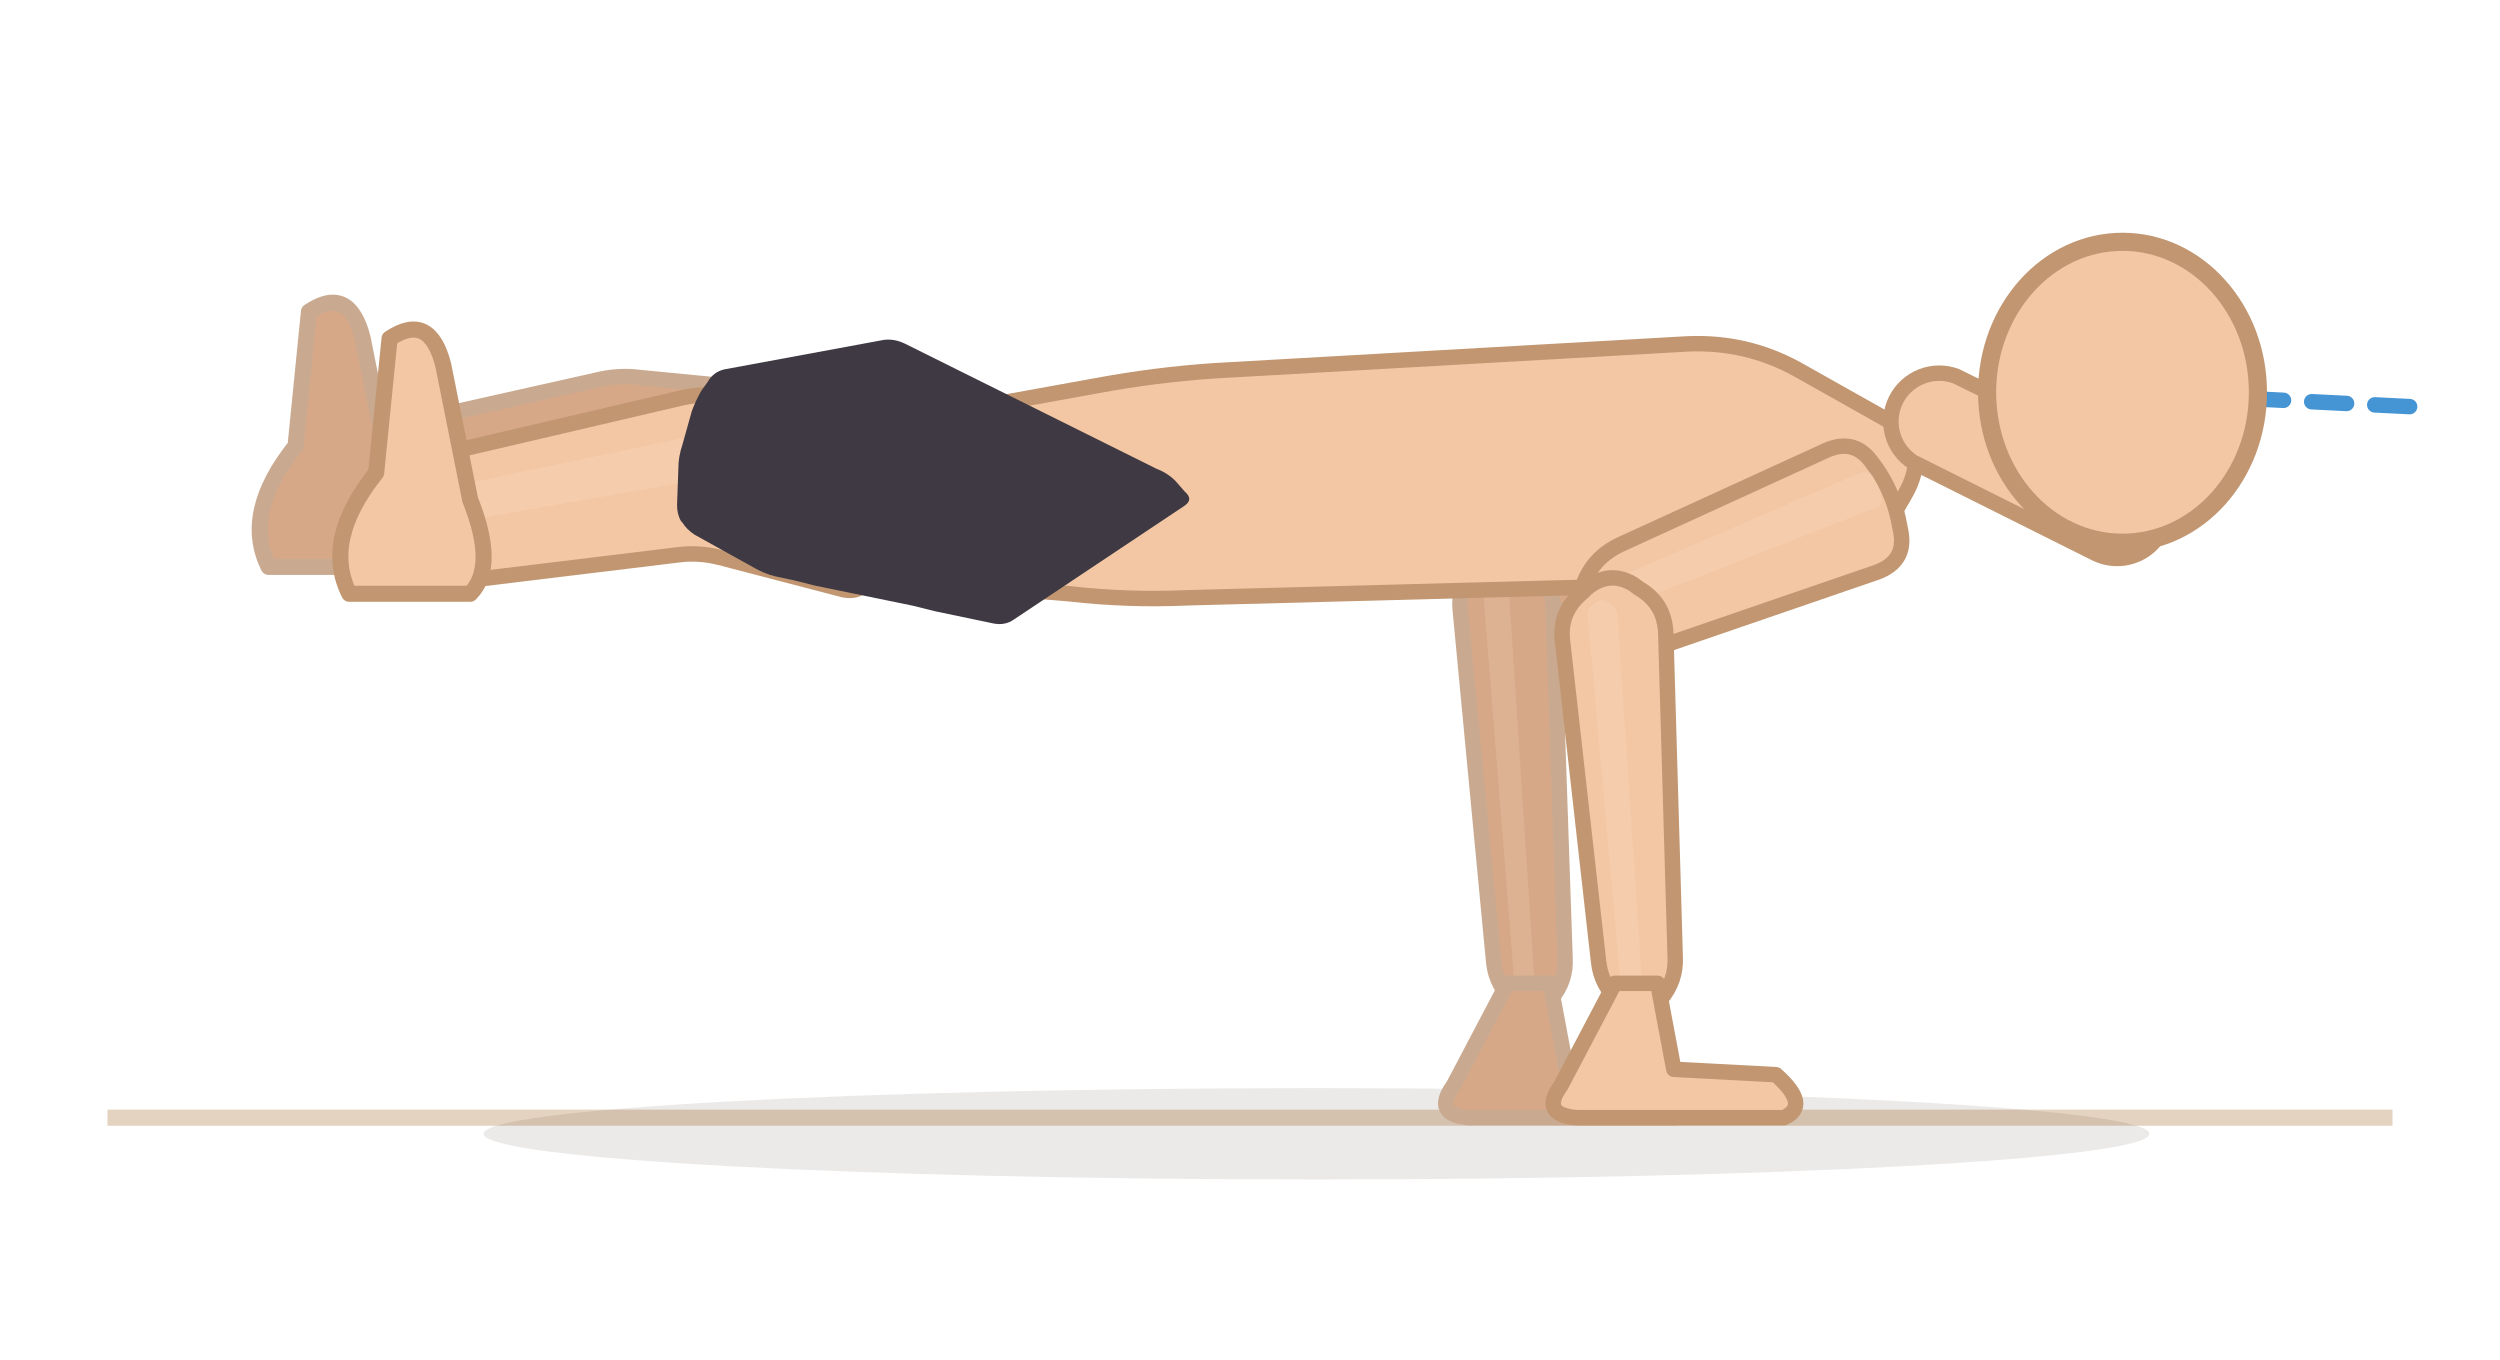
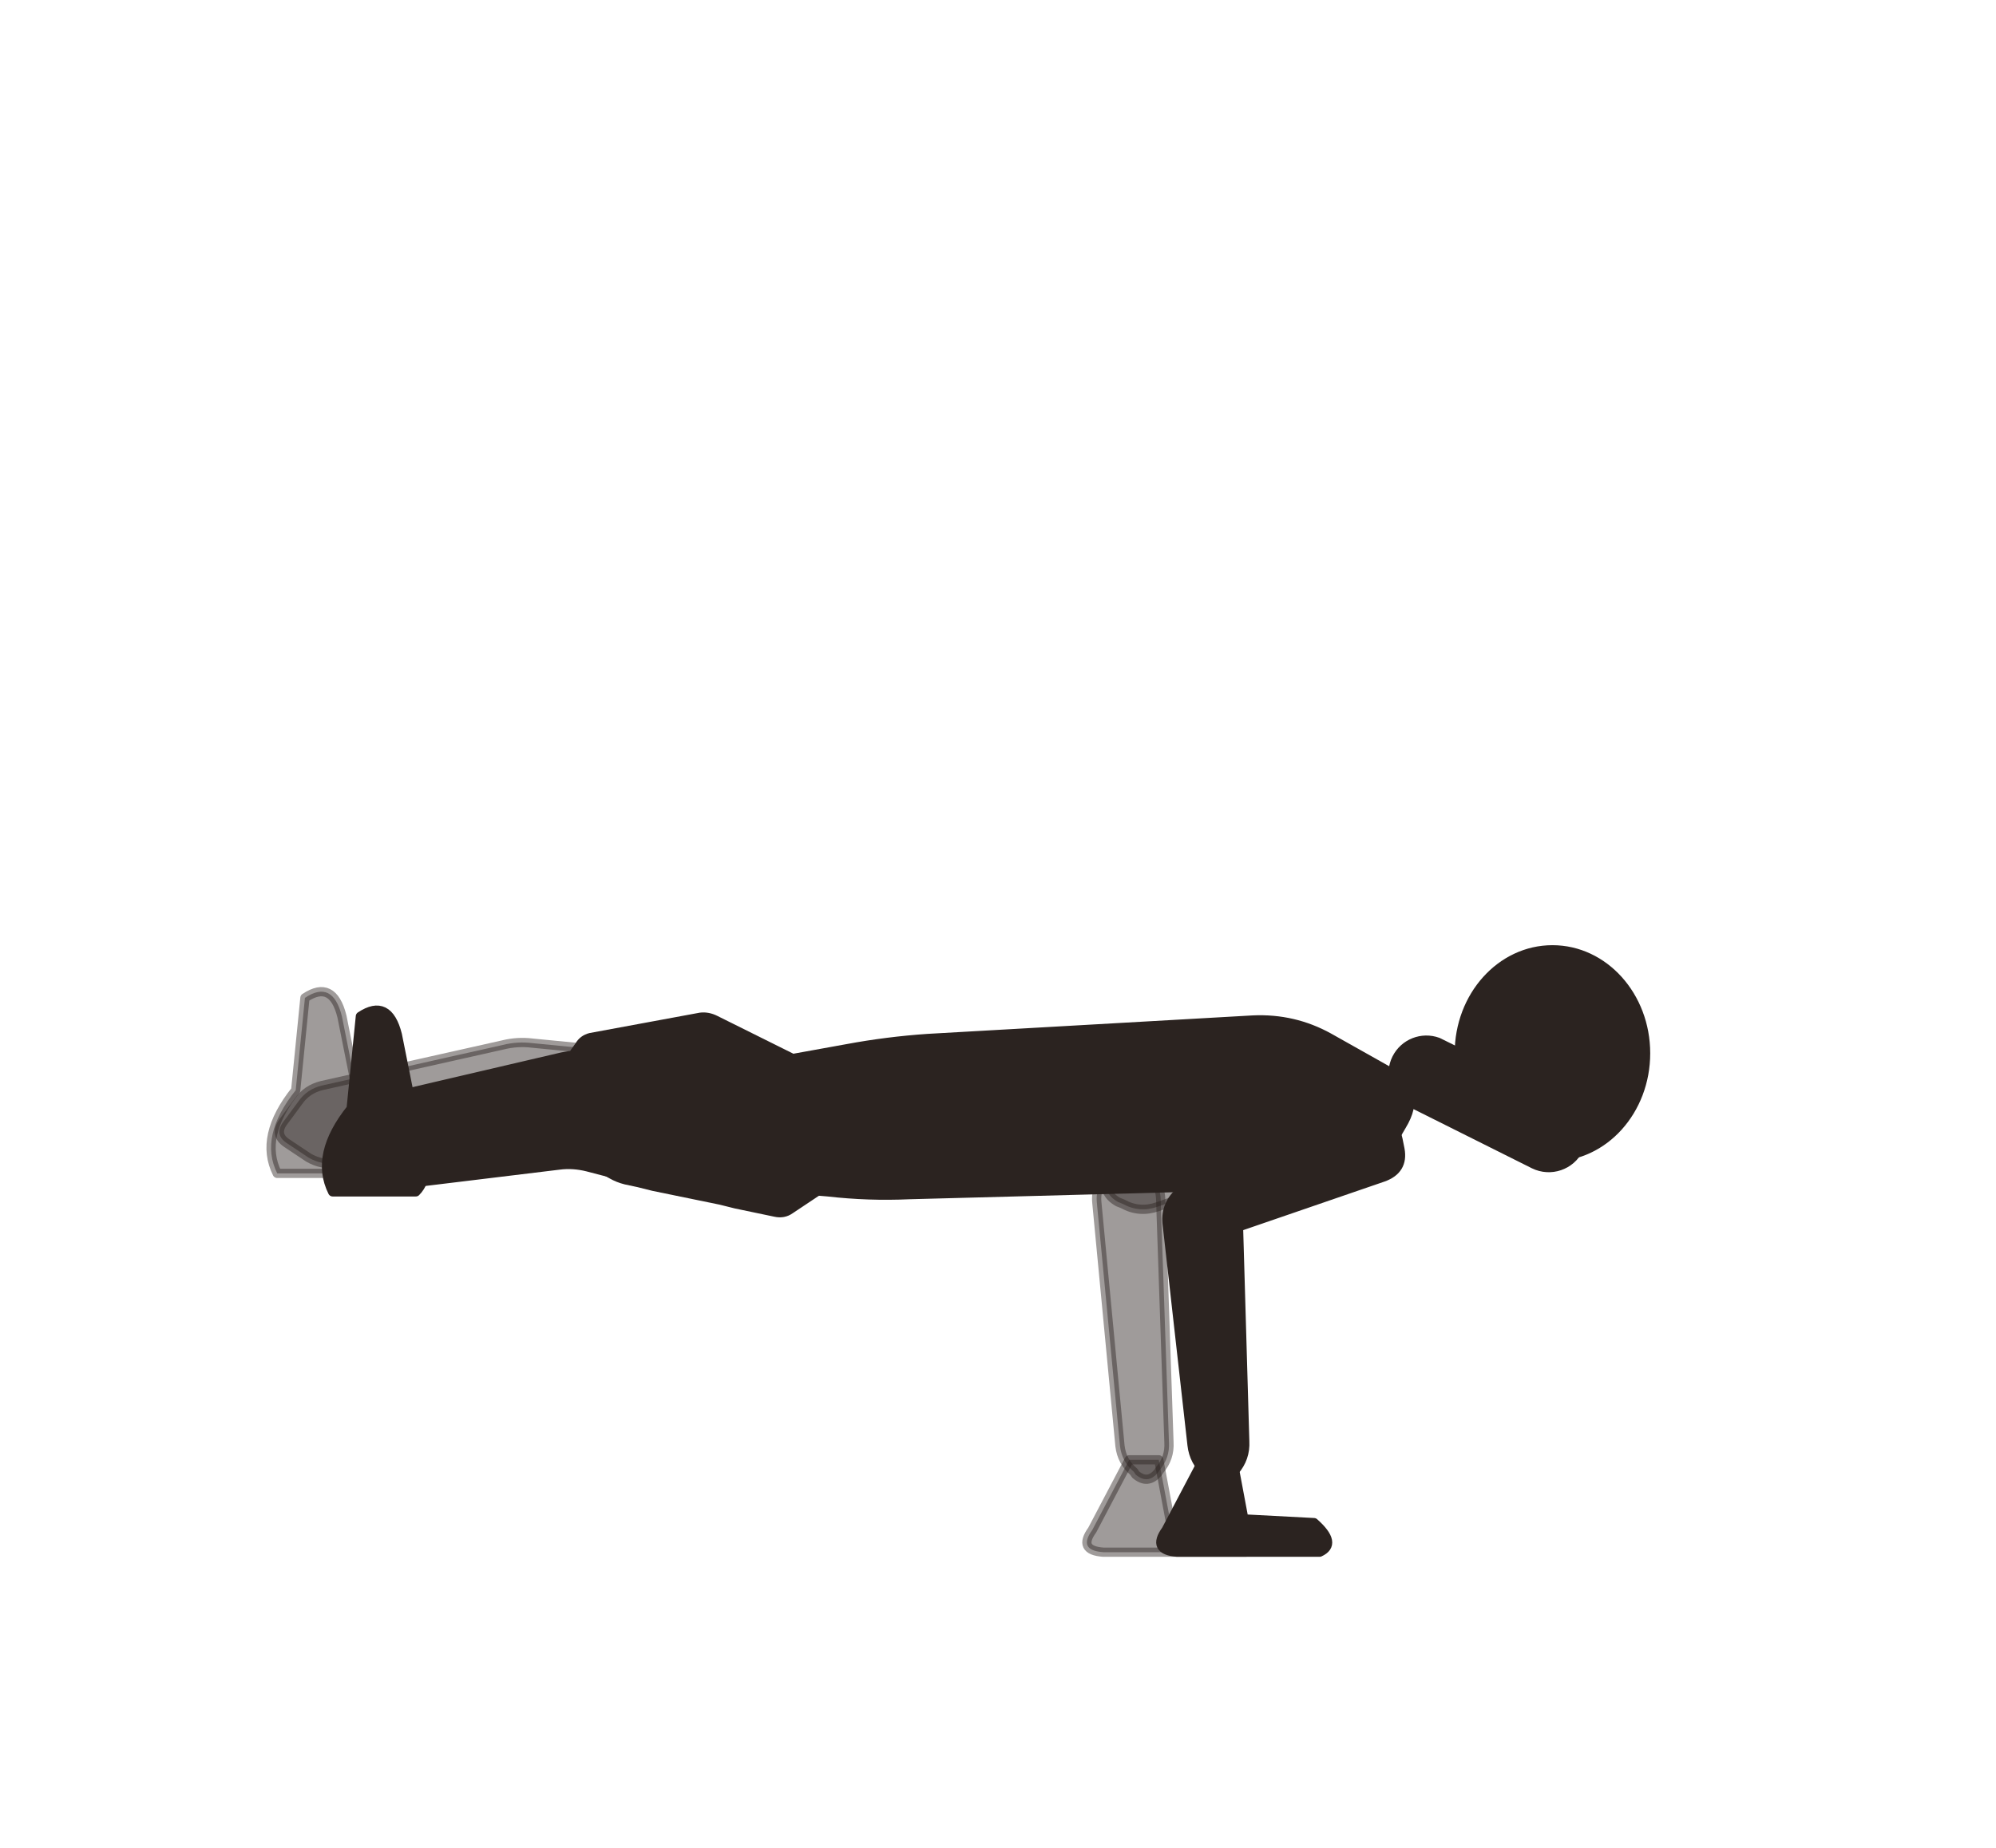
- <svg xmlns="http://www.w3.org/2000/svg" viewBox="2 84.8 186.1 101.2">
-   <line x1="10" y1="168" x2="180.1" y2="168" stroke="#e4d3c0" stroke-width="1.2" />
-   <ellipse cx="100" cy="169.2" rx="62" ry="3.4" fill="rgba(62,42,28,0.1)" />
-   <path d="M 61.9,114.1 L 49.6,112.9 Q 48,112.7 46.4,113.1 L 26.8,117.5 Q 25.2,117.9 24.3,119.2 L 22.6,121.5 Q 21.7,122.8 23,123.7 L 25.4,125.3 Q 26.8,126.1 28.3,125.9 L 46.5,123.5 Q 48,123.3 49.6,123.7 L 59.9,126.2 Q 61.5,126.5 61.8,125 L 63.3,115.9 Q 63.5,114.3 61.9,114.1 Z" fill="#d7a888" stroke="#c9aa90" stroke-width="1.15" stroke-linejoin="round" />
-   <path d="M 68.3,118.4 L 49.6,115.7 Q 48,115.5 46.4,115.8 L 26.4,119.9 Q 25.6,120 25.2,120.6 L 25.1,120.8 Q 24.6,121.4 25.3,121.8 L 25.4,121.9 Q 26.1,122.3 26.8,122.2 L 46.4,118.7 Q 48,118.4 49.6,118.7 L 67.7,121.8 Q 69.3,122.1 69.5,120.5 L 69.6,120.2 Q 69.8,118.6 68.3,118.4 Z" fill="#f3d4bc" opacity="0.22" />
-   <path d="M 22,127 L 31,127 Q 33,125 31,120 L 29,110 Q 28,106 25,108 L 24,118 Q 20,123 22,127 Z" fill="#d7a888" stroke="#c9aa90" stroke-width="1.2" stroke-linejoin="round" />
-   <path d="M 67,115.3 L 55.5,114.2 Q 54,114.1 52.4,114.5 L 32.7,119.1 Q 31.2,119.5 30.2,120.8 L 28.2,123.6 Q 27.2,124.9 28.6,125.7 L 31.5,127.6 Q 32.8,128.5 34.4,128.3 L 52.5,126.1 Q 54,125.9 55.6,126.3 L 64.8,128.7 Q 66.3,129 66.6,127.5 L 68.3,117 Q 68.6,115.4 67,115.3 Z" fill="#f3c7a4" stroke="#c19670" stroke-width="1.15" stroke-linejoin="round" />
-   <path d="M 74,120 L 55.5,117.4 Q 54,117.2 52.4,117.5 L 32.4,121.7 Q 31.6,121.8 31.1,122.5 L 31,122.7 Q 30.5,123.4 31.2,123.8 L 31.4,123.9 Q 32.1,124.4 32.9,124.2 L 52.4,120.8 Q 54,120.5 55.6,120.7 L 73.4,123.8 Q 75,124.1 75.2,122.5 L 75.3,121.8 Q 75.6,120.3 74,120 Z" fill="#fbe3cf" opacity="0.22" />
-   <path d="M 28,129 L 37,129 Q 39,127 37,122 L 35,112 Q 34,108 31,110 L 30,120 Q 26,125 28,129 Z" fill="#f3c7a4" stroke="#c19670" stroke-width="1.2" stroke-linejoin="round" />
-   <path d="M 130.5,116.7 L 114.6,123.8 Q 112.7,124.7 112,126.7 L 111.8,127.1 Q 111.2,129.1 113,130.1 L 113.5,130.3 Q 115.3,131.3 117.3,130.6 L 133.7,124.8 Q 135.6,124.1 135.3,122.1 L 135.2,121.6 Q 134.9,119.6 133.8,118 L 133.5,117.6 Q 132.4,115.9 130.5,116.7 Z" fill="#d7a888" stroke="#c9aa90" stroke-width="1.15" stroke-linejoin="round" />
-   <path d="M 132.7,118.3 L 113.9,126.2 Q 113.4,126.4 113.2,127 L 113.1,127.1 Q 112.9,127.7 113.5,127.9 L 113.6,128 Q 114.1,128.3 114.7,128 L 133.6,120.5 Q 134.1,120.3 134,119.8 L 134,119.6 Q 133.9,119.1 133.6,118.6 L 133.5,118.5 Q 133.2,118 132.7,118.3 Z" fill="#f3d4bc" opacity="0.22" />
-   <path d="M 110.7,130.2 L 113.2,156.5 Q 113.4,158.2 114.7,159.3 L 114.9,159.6 Q 116.2,160.7 117.3,159.4 L 117.5,159.1 Q 118.6,157.8 118.5,156.1 L 117.6,129.7 Q 117.5,127.8 115.8,126.7 L 115.5,126.5 Q 113.8,125.5 112.3,126.7 L 112,127 Q 110.5,128.2 110.7,130.2 Z" fill="#d7a888" stroke="#c9aa90" stroke-width="1.15" stroke-linejoin="round" />
-   <path d="M 112.4,128.7 L 114.7,157.6 Q 114.8,158.1 115.1,158.4 L 115.2,158.5 Q 115.5,158.8 115.8,158.4 L 115.9,158.3 Q 116.2,158 116.2,157.5 L 114.3,128.5 Q 114.3,128 113.8,127.7 L 113.7,127.6 Q 113.3,127.3 112.8,127.7 L 112.7,127.8 Q 112.3,128.1 112.4,128.7 Z" fill="#f3d4bc" opacity="0.22" />
-   <path d="M 114.2,158 L 110.2,165.6 Q 108.6,167.8 111.4,168 L 117.6,168 L 126.8,168 Q 128.8,167.1 126.2,164.8 L 118.6,164.4 L 117.4,158 Z" fill="#d7a888" stroke="#c9aa90" stroke-width="1.15" stroke-linejoin="round" />
-   <path d="M 74.3,115.2 L 83.7,113.5 Q 88,112.7 92.4,112.4 L 127.6,110.4 Q 132,110.2 135.8,112.3 L 142.2,115.9 Q 146,118 143.7,121.8 L 142.3,124.2 Q 140,127.9 135.6,128.1 L 90.4,129.3 Q 86,129.5 81.6,129 L 74.4,128.4 Q 70,128 70,123.6 L 70,120.4 Q 70,116 74.3,115.2 Z" fill="#f3c7a4" stroke="#c19670" stroke-width="1.15" stroke-linejoin="round" />
-   <g data-shorts="inline">
-     <path d="M 52.4,122.4 L 52.5,119.6 Q 52.5,118.8 52.8,117.9 L 53.5,115.4 Q 53.8,114.6 54.2,113.9 L 54.7,113.2 Q 55.1,112.5 55.9,112.3 L 67.8,110.1 Q 68.6,110 69.4,110.4 L 88.1,119.7 Q 88.9,120 89.5,120.6 L 90.2,121.4 Q 90.9,122 90.1,122.5 L 77.5,130.9 Q 76.8,131.4 75.9,131.2 L 71.6,130.3 Q 70.8,130.1 70,129.9 L 62.7,128.4 Q 61.9,128.2 61.1,128 L 59.7,127.7 Q 58.9,127.5 58.2,127.1 L 53.7,124.6 Q 53.1,124.2 52.8,123.7 L 52.7,123.6 Q 52.4,123.1 52.4,122.4 Z" fill="#3e3942" fill-rule="nonzero" />
-   </g>
-   <path d="M 138,118.3 L 122.7,125.3 Q 120.5,126.3 119.8,128.5 L 119.6,129 Q 118.8,131.3 120.9,132.4 L 121.4,132.6 Q 123.5,133.7 125.7,132.9 L 141.7,127.4 Q 143.9,126.6 143.5,124.4 L 143.4,123.9 Q 143,121.6 141.7,119.7 L 141.4,119.3 Q 140.1,117.4 138,118.3 Z" fill="#f3c7a4" stroke="#c19670" stroke-width="1.15" stroke-linejoin="round" />
-   <path d="M 140.5,120 L 121.9,128 Q 121.3,128.2 121.1,128.9 L 121,129 Q 120.8,129.6 121.4,129.9 L 121.5,130 Q 122.1,130.3 122.7,130 L 141.6,122.6 Q 142.2,122.4 142,121.7 L 142,121.6 Q 141.9,121 141.5,120.4 L 141.5,120.3 Q 141.1,119.8 140.5,120 Z" fill="#fbe3cf" opacity="0.22" />
-   <path d="M 118.3,132.4 L 121,156.4 Q 121.2,158.2 122.6,159.4 L 122.9,159.7 Q 124.2,160.9 125.4,159.5 L 125.6,159.2 Q 126.8,157.8 126.7,156 L 126,131.9 Q 125.9,129.7 124,128.6 L 123.6,128.3 Q 121.8,127.2 120.1,128.6 L 119.8,128.9 Q 118.1,130.3 118.3,132.4 Z" fill="#f3c7a4" stroke="#c19670" stroke-width="1.15" stroke-linejoin="round" />
-   <path d="M 120.2,130.7 L 122.6,157.6 Q 122.7,158.1 123,158.4 L 123.1,158.5 Q 123.5,158.9 123.8,158.5 L 123.9,158.4 Q 124.2,158 124.2,157.5 L 122.4,130.6 Q 122.3,130 121.8,129.7 L 121.7,129.6 Q 121.2,129.3 120.7,129.7 L 120.6,129.8 Q 120.1,130.1 120.2,130.7 Z" fill="#fbe3cf" opacity="0.22" />
-   <path d="M 122.2,158 L 118.2,165.6 Q 116.6,167.8 119.4,168 L 125.6,168 L 134.8,168 Q 136.8,167.1 134.2,164.8 L 126.6,164.4 L 125.4,158 Z" fill="#f3c7a4" stroke="#c19670" stroke-width="1.15" stroke-linejoin="round" />
-   <line x1="160" y1="114" x2="182" y2="115.1" stroke="#2481cc" stroke-width="1.15" stroke-dasharray="2.6 2.1" stroke-linecap="round" opacity="0.85" />
-   <path d="M 144.4,119.2 L 158,126 A 3.6 3.6 0 0 0 161.2,119.5 L 147.6,112.8 A 3.6 3.6 0 0 0 144.4,119.2 Z" fill="#f3c7a4" stroke="#c19670" stroke-width="1.15" />
-   <ellipse cx="160" cy="114" rx="10.08" ry="11.2" fill="#f3c7a4" stroke="#c19670" stroke-width="1.35" />
+ <svg xmlns="http://www.w3.org/2000/svg" viewBox="-8 0 216 200">
+   <path d="M 61.9,114.1 L 49.6,112.9 Q 48,112.7 46.4,113.1 L 26.8,117.5 Q 25.2,117.9 24.3,119.2 L 22.6,121.5 Q 21.7,122.8 23,123.7 L 25.4,125.3 Q 26.8,126.1 28.3,125.9 L 46.5,123.5 Q 48,123.3 49.6,123.7 L 59.9,126.2 Q 61.5,126.5 61.8,125 L 63.3,115.9 Q 63.5,114.3 61.9,114.1 Z" fill="#2b2320" stroke="#2b2320" stroke-width="1" stroke-linejoin="round" fill-opacity="0.45" stroke-opacity="0.45" />
+   <path d="M 22,127 L 31,127 Q 33,125 31,120 L 29,110 Q 28,106 25,108 L 24,118 Q 20,123 22,127 Z" fill="#2b2320" stroke="#2b2320" stroke-width="1" stroke-linejoin="round" fill-opacity="0.45" stroke-opacity="0.45" />
+   <path d="M 67,115.3 L 55.5,114.2 Q 54,114.1 52.4,114.5 L 32.7,119.1 Q 31.2,119.5 30.2,120.8 L 28.2,123.6 Q 27.2,124.9 28.6,125.7 L 31.5,127.6 Q 32.8,128.5 34.4,128.3 L 52.5,126.1 Q 54,125.9 55.6,126.3 L 64.8,128.7 Q 66.3,129 66.6,127.5 L 68.3,117 Q 68.6,115.4 67,115.3 Z" fill="#2b2320" stroke="#2b2320" stroke-width="1" stroke-linejoin="round" />
+   <path d="M 28,129 L 37,129 Q 39,127 37,122 L 35,112 Q 34,108 31,110 L 30,120 Q 26,125 28,129 Z" fill="#2b2320" stroke="#2b2320" stroke-width="1" stroke-linejoin="round" />
+   <path d="M 130.5,116.7 L 114.6,123.8 Q 112.7,124.7 112,126.7 L 111.8,127.1 Q 111.2,129.1 113,130.1 L 113.5,130.3 Q 115.3,131.3 117.3,130.6 L 133.7,124.8 Q 135.6,124.1 135.3,122.1 L 135.2,121.6 Q 134.9,119.6 133.8,118 L 133.5,117.6 Q 132.4,115.9 130.5,116.7 Z" fill="#2b2320" stroke="#2b2320" stroke-width="1" stroke-linejoin="round" fill-opacity="0.45" stroke-opacity="0.45" />
+   <path d="M 110.7,130.2 L 113.2,156.5 Q 113.4,158.2 114.7,159.3 L 114.9,159.6 Q 116.2,160.7 117.3,159.4 L 117.5,159.1 Q 118.6,157.8 118.5,156.1 L 117.6,129.7 Q 117.5,127.8 115.8,126.7 L 115.5,126.5 Q 113.8,125.5 112.3,126.7 L 112,127 Q 110.5,128.2 110.7,130.2 Z" fill="#2b2320" stroke="#2b2320" stroke-width="1" stroke-linejoin="round" fill-opacity="0.45" stroke-opacity="0.45" />
+   <path d="M 114.2,158 L 110.2,165.6 Q 108.6,167.8 111.4,168 L 117.6,168 L 126.8,168 Q 128.8,167.1 126.2,164.8 L 118.6,164.4 L 117.4,158 Z" fill="#2b2320" stroke="#2b2320" stroke-width="1" stroke-linejoin="round" fill-opacity="0.45" stroke-opacity="0.45" />
+   <path d="M 74.3,115.2 L 83.7,113.5 Q 88,112.7 92.4,112.4 L 127.6,110.4 Q 132,110.2 135.8,112.3 L 142.2,115.9 Q 146,118 143.7,121.8 L 142.3,124.2 Q 140,127.9 135.6,128.1 L 90.4,129.3 Q 86,129.5 81.6,129 L 74.4,128.4 Q 70,128 70,123.6 L 70,120.4 Q 70,116 74.3,115.2 Z" fill="#2b2320" stroke="#2b2320" stroke-width="1" stroke-linejoin="round" />
+   <path d="M 52.4,122.4 L 52.5,119.6 Q 52.5,118.8 52.8,117.9 L 53.5,115.4 Q 53.8,114.6 54.2,113.9 L 54.7,113.2 Q 55.1,112.5 55.9,112.3 L 67.8,110.1 Q 68.6,110 69.4,110.4 L 88.1,119.7 Q 88.9,120 89.5,120.6 L 90.2,121.4 Q 90.9,122 90.1,122.5 L 77.5,130.9 Q 76.8,131.4 75.9,131.2 L 71.6,130.3 Q 70.8,130.1 70,129.9 L 62.7,128.4 Q 61.9,128.2 61.1,128 L 59.7,127.7 Q 58.9,127.5 58.2,127.1 L 53.7,124.6 Q 53.1,124.2 52.8,123.7 L 52.7,123.6 Q 52.4,123.1 52.4,122.4 Z" fill="#2b2320" stroke="#2b2320" stroke-width="1" stroke-linejoin="round" />
+   <path d="M 138,118.3 L 122.7,125.3 Q 120.5,126.3 119.8,128.5 L 119.6,129 Q 118.8,131.3 120.9,132.4 L 121.4,132.6 Q 123.5,133.7 125.7,132.9 L 141.7,127.4 Q 143.9,126.6 143.5,124.4 L 143.4,123.9 Q 143,121.6 141.7,119.7 L 141.4,119.3 Q 140.1,117.4 138,118.3 Z" fill="#2b2320" stroke="#2b2320" stroke-width="1" stroke-linejoin="round" />
+   <path d="M 118.3,132.4 L 121,156.4 Q 121.2,158.2 122.6,159.4 L 122.9,159.7 Q 124.2,160.9 125.4,159.5 L 125.6,159.2 Q 126.8,157.8 126.7,156 L 126,131.9 Q 125.9,129.7 124,128.6 L 123.6,128.3 Q 121.8,127.2 120.1,128.6 L 119.8,128.9 Q 118.1,130.3 118.3,132.4 Z" fill="#2b2320" stroke="#2b2320" stroke-width="1" stroke-linejoin="round" />
+   <path d="M 122.2,158 L 118.2,165.6 Q 116.6,167.8 119.4,168 L 125.6,168 L 134.8,168 Q 136.8,167.1 134.2,164.8 L 126.6,164.4 L 125.4,158 Z" fill="#2b2320" stroke="#2b2320" stroke-width="1" stroke-linejoin="round" />
+   <path d="M 144.4,119.2 L 158,126 A 3.6 3.6 0 0 0 161.2,119.5 L 147.6,112.8 A 3.6 3.6 0 0 0 144.4,119.2 Z" fill="#2b2320" stroke="#2b2320" stroke-width="1" stroke-linejoin="round" />
+   <ellipse cx="160" cy="114" rx="10.08" ry="11.2" fill="#2b2320" stroke="#2b2320" stroke-width="1" stroke-linejoin="round" />
</svg>
